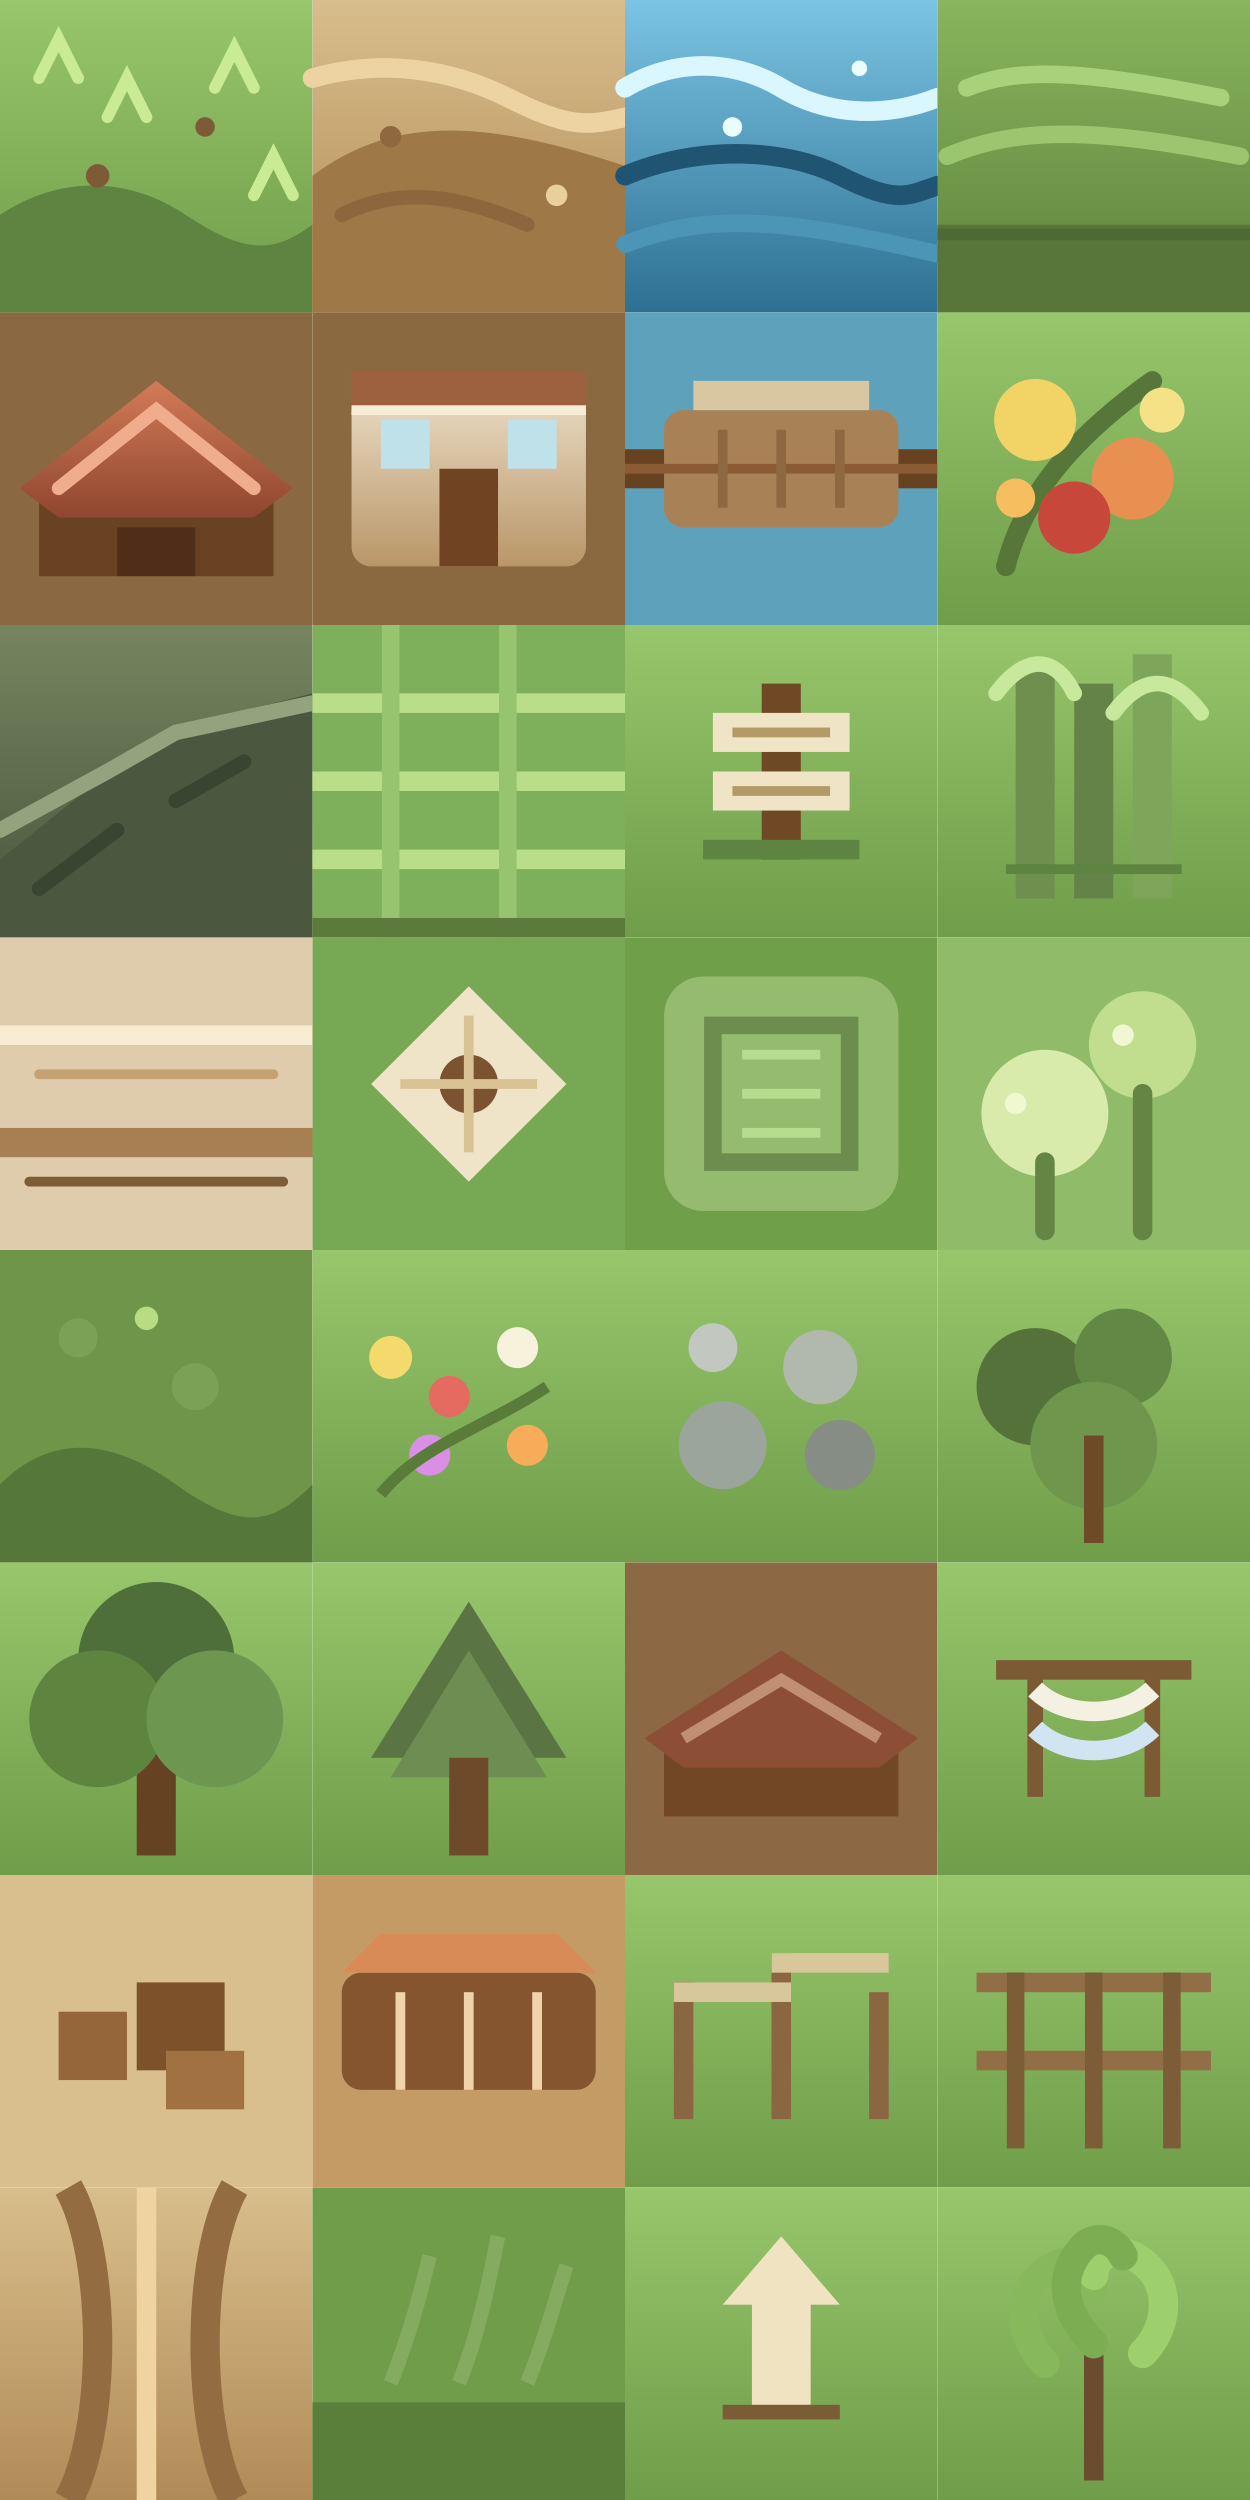
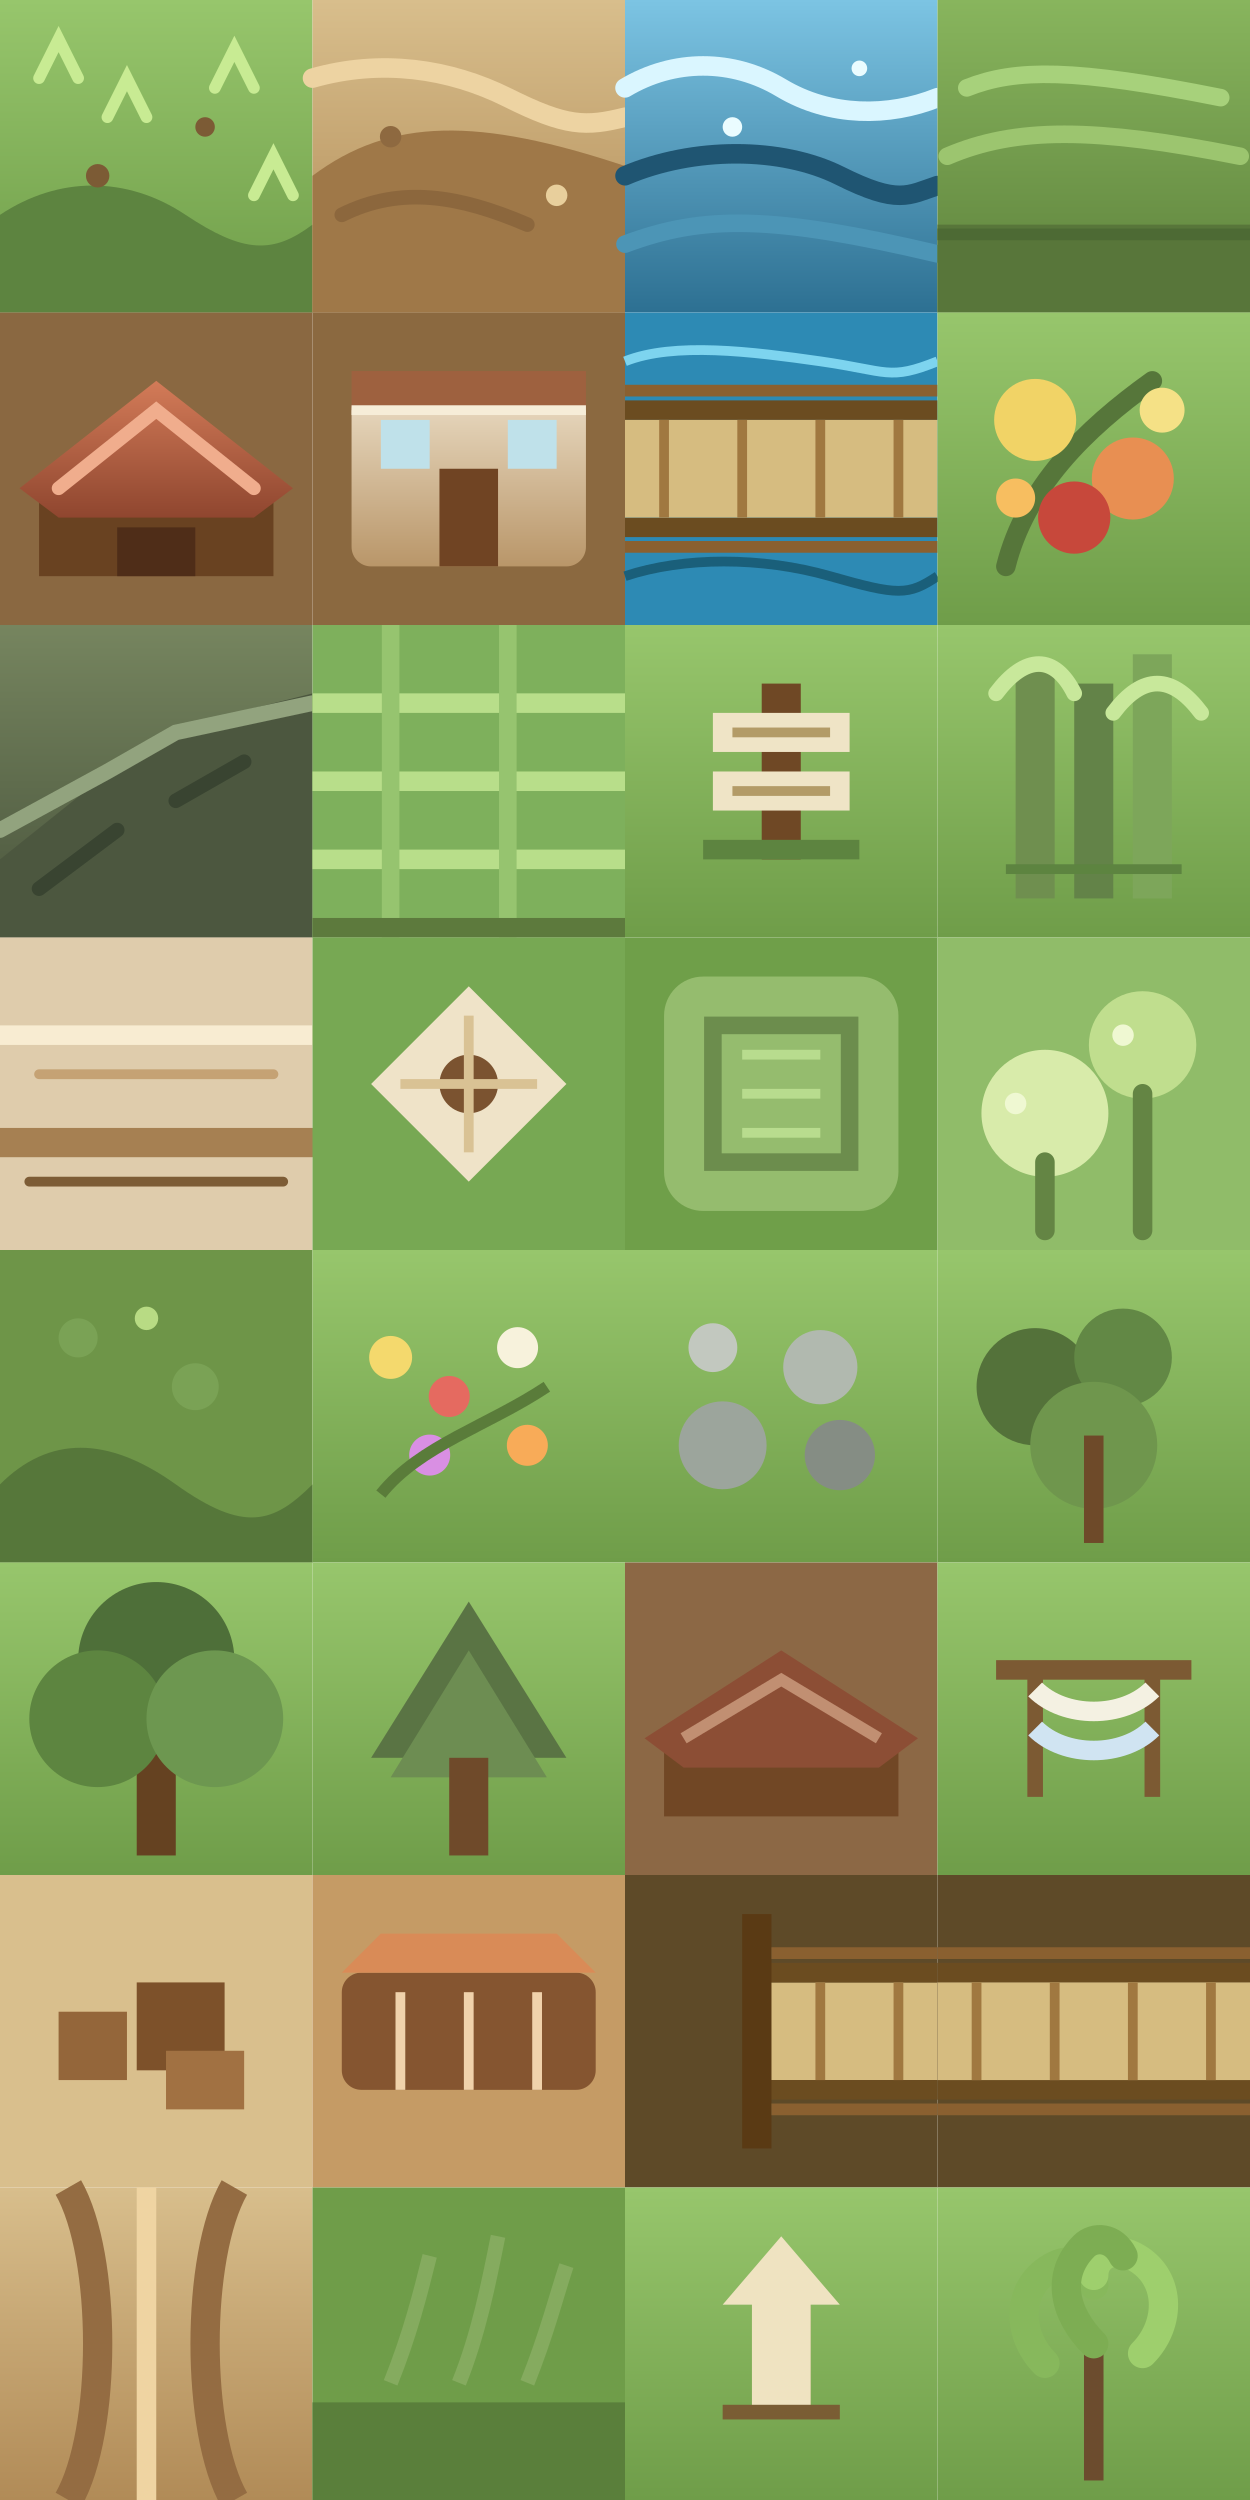
<svg xmlns="http://www.w3.org/2000/svg" width="128" height="256" viewBox="0 0 128 256">
  <defs>
    <linearGradient id="grassBase" x1="0" y1="0" x2="0" y2="1">
      <stop offset="0" stop-color="#97c66c" />
      <stop offset="1" stop-color="#6f9d49" />
    </linearGradient>
    <linearGradient id="pathBase" x1="0" y1="0" x2="0" y2="1">
      <stop offset="0" stop-color="#d8be8c" />
      <stop offset="1" stop-color="#b18b57" />
    </linearGradient>
    <linearGradient id="waterBase" x1="0" y1="0" x2="0" y2="1">
      <stop offset="0" stop-color="#7cc4e3" />
      <stop offset="1" stop-color="#2d7092" />
    </linearGradient>
    <linearGradient id="fieldBase" x1="0" y1="0" x2="0" y2="1">
      <stop offset="0" stop-color="#88b55d" />
      <stop offset="1" stop-color="#5d813c" />
    </linearGradient>
    <linearGradient id="roofBase" x1="0" y1="0" x2="0" y2="1">
      <stop offset="0" stop-color="#d37b58" />
      <stop offset="1" stop-color="#8f462f" />
    </linearGradient>
    <linearGradient id="wallBase" x1="0" y1="0" x2="0" y2="1">
      <stop offset="0" stop-color="#eadcc4" />
      <stop offset="1" stop-color="#b99669" />
    </linearGradient>
    <linearGradient id="cliffBase" x1="0" y1="0" x2="0" y2="1">
      <stop offset="0" stop-color="#76855f" />
      <stop offset="1" stop-color="#49543c" />
    </linearGradient>
  </defs>
  <rect width="128" height="256" fill="#0000" />
  <g transform="translate(0 0)">
    <rect width="32" height="32" fill="url(#grassBase)" />
    <path d="M0 22 C6 18, 13 18, 19 22 S28 26, 32 23 V32 H0Z" fill="#5d8440" />
    <path d="M4 8 L6 4 L8 8 M11 12 L13 8 L15 12 M22 9 L24 5 L26 9 M26 20 L28 16 L30 20" stroke="#c8eb93" stroke-width="1.2" stroke-linecap="round" fill="none" />
    <circle cx="10" cy="18" r="1.2" fill="#7c5b35" />
    <circle cx="21" cy="13" r="1" fill="#7c5b35" />
  </g>
  <g transform="translate(32 0)">
    <rect width="32" height="32" fill="url(#pathBase)" />
    <path d="M0 18 C8 12, 17 12, 32 17 V32 H0Z" fill="#9f7848" />
    <path d="M0 8 C7 6, 14 7, 20 10 S28 13, 32 12" stroke="#edd3a2" stroke-width="2" fill="none" stroke-linecap="round" />
    <path d="M3 22 C9 19, 15 20, 22 23" stroke="#8c673d" stroke-width="1.5" fill="none" stroke-linecap="round" />
    <circle cx="8" cy="14" r="1.1" fill="#8e6940" />
    <circle cx="25" cy="20" r="1.1" fill="#e8cf9c" />
  </g>
  <g transform="translate(64 0)">
    <rect width="32" height="32" fill="url(#waterBase)" />
    <path d="M0 9 C5 6, 11 6, 16 9 S27 12, 32 10" stroke="#daf6ff" stroke-width="2" fill="none" stroke-linecap="round" />
    <path d="M0 18 C7 15, 16 15, 22 18 S29 20, 32 19" stroke="#1f5572" stroke-width="2" fill="none" stroke-linecap="round" />
    <path d="M0 25 C8 22, 15 22, 32 26" stroke="#4c95b6" stroke-width="1.8" fill="none" stroke-linecap="round" />
    <circle cx="11" cy="13" r="1" fill="#eafcff" />
    <circle cx="24" cy="7" r="0.8" fill="#eafcff" />
  </g>
  <g transform="translate(96 0)">
    <rect width="32" height="32" fill="url(#fieldBase)" />
    <rect y="23" width="32" height="9" fill="#58763a" />
    <path d="M3 9 C8 7, 14 7, 29 10" stroke="#a7d17b" stroke-width="1.8" fill="none" stroke-linecap="round" />
    <path d="M1 16 C8 13, 16 13, 31 16" stroke="#9cc56f" stroke-width="1.8" fill="none" stroke-linecap="round" />
    <path d="M0 24 H32" stroke="#4d6a34" stroke-width="1.2" />
  </g>
  <g transform="translate(0 32)">
    <rect width="32" height="32" fill="#8a6841" />
    <rect x="4" y="19" width="24" height="8" fill="#694221" />
    <polygon points="2,18 16,7 30,18 26,21 6,21" fill="url(#roofBase)" />
    <path d="M6 18 L16 10 L26 18" stroke="#f0ad8d" stroke-width="1.4" fill="none" stroke-linecap="round" />
    <rect x="12" y="22" width="8" height="5" fill="#4f2d18" />
  </g>
  <g transform="translate(32 32)">
    <rect width="32" height="32" fill="#8b6940" />
    <rect x="4" y="8" width="24" height="18" rx="2" fill="url(#wallBase)" />
    <rect x="7" y="11" width="5" height="5" fill="#bfe1ea" />
    <rect x="20" y="11" width="5" height="5" fill="#bfe1ea" />
    <rect x="13" y="16" width="6" height="10" fill="#704423" />
    <rect x="4" y="6" width="24" height="4" fill="#9e613f" />
    <path d="M4 10 H28" stroke="#f6edd8" stroke-width="1" />
  </g>
  <g transform="translate(64 32)">
-     <rect width="32" height="32" fill="#5ea1bb" />
-     <rect x="0" y="14" width="32" height="4" fill="#674221" />
-     <rect x="4" y="10" width="24" height="12" rx="2" fill="#a98156" />
-     <rect x="7" y="7" width="18" height="3" fill="#d8c7a1" />
-     <path d="M0 16 H32" stroke="#8a5b34" stroke-width="1" />
-     <path d="M10 12 V20 M16 12 V20 M22 12 V20" stroke="#8e6840" stroke-width="1" />
+     <rect width="32" height="32" fill="#2d8ab4" />
+     <path d="M0 5 C5 3 13 4 20 5 S27 7 32 5" stroke="#7dd4ef" stroke-width="1" fill="none" />
+     <path d="M0 27 C6 25 14 25 21 27 S29 29 32 27" stroke="#1a5f7a" stroke-width="1" fill="none" />
+     <rect x="0" y="9" width="32" height="2" fill="#6b4c20" />
+     <rect x="0" y="21" width="32" height="2" fill="#6b4c20" />
+     <rect x="0" y="11" width="32" height="10" fill="#d6bc80" />
+     <line x1="4" y1="11" x2="4" y2="21" stroke="#a07840" stroke-width="1" />
+     <line x1="12" y1="11" x2="12" y2="21" stroke="#a07840" stroke-width="1" />
+     <line x1="20" y1="11" x2="20" y2="21" stroke="#a07840" stroke-width="1" />
+     <line x1="28" y1="11" x2="28" y2="21" stroke="#a07840" stroke-width="1" />
+     <line x1="0" y1="8" x2="32" y2="8" stroke="#8a6030" stroke-width="1.2" />
+     <line x1="0" y1="24" x2="32" y2="24" stroke="#8a6030" stroke-width="1.2" />
  </g>
  <g transform="translate(96 32)">
    <rect width="32" height="32" fill="url(#grassBase)" />
    <path d="M7 26 C9 18, 15 12, 22 7" stroke="#56763a" stroke-width="2" fill="none" stroke-linecap="round" />
    <circle cx="10" cy="11" r="4.2" fill="#f1d366" />
    <circle cx="20" cy="17" r="4.2" fill="#e88f52" />
    <circle cx="14" cy="21" r="3.7" fill="#c7483b" />
    <circle cx="23" cy="10" r="2.3" fill="#f5e186" />
    <circle cx="8" cy="19" r="2" fill="#f7be60" />
  </g>
  <g transform="translate(0 64)">
    <rect width="32" height="32" fill="url(#cliffBase)" />
    <polygon points="0,24 10,16 20,10 32,7 32,32 0,32" fill="#4c573f" />
    <path d="M0 21 L11 15 L18 11 L32 8" stroke="#92a37e" stroke-width="1.6" fill="none" stroke-linecap="round" />
    <path d="M4 27 L12 21 M18 18 L25 14" stroke="#394431" stroke-width="1.5" stroke-linecap="round" />
  </g>
  <g transform="translate(32 64)">
    <rect width="32" height="32" fill="#7eb05c" />
    <path d="M0 8 H32 M0 16 H32 M0 24 H32" stroke="#b8de8a" stroke-width="2" />
    <path d="M8 0 V32 M20 0 V32" stroke="#96c46f" stroke-width="1.8" />
    <path d="M0 31 H32" stroke="#5d7a3d" stroke-width="2" />
  </g>
  <g transform="translate(64 64)">
    <rect width="32" height="32" fill="url(#grassBase)" />
    <rect x="14" y="6" width="4" height="18" fill="#6f4825" />
    <rect x="9" y="9" width="14" height="4" fill="#efe4c6" />
    <rect x="9" y="15" width="14" height="4" fill="#efe4c6" />
    <rect x="8" y="22" width="16" height="2" fill="#5d8440" />
    <path d="M11 11 H21 M11 17 H21" stroke="#b39b67" stroke-width="1" />
  </g>
  <g transform="translate(96 64)">
    <rect width="32" height="32" fill="url(#grassBase)" />
    <rect x="8" y="4" width="4" height="24" fill="#6f8f4f" />
    <rect x="14" y="6" width="4" height="22" fill="#638348" />
    <rect x="20" y="3" width="4" height="25" fill="#7da65a" />
    <path d="M6 7 C9 3, 12 3, 14 7" stroke="#c8e89b" stroke-width="1.6" fill="none" stroke-linecap="round" />
    <path d="M18 9 C21 5, 24 5, 27 9" stroke="#c8e89b" stroke-width="1.6" fill="none" stroke-linecap="round" />
    <path d="M7 25 H25" stroke="#5d8440" stroke-width="1" />
  </g>
  <g transform="translate(0 96)">
    <rect width="32" height="32" fill="#dfccac" />
    <path d="M0 10 H32" stroke="#f8ecd2" stroke-width="2" stroke-linecap="round" />
    <path d="M0 21 H32" stroke="#a68052" stroke-width="3" stroke-linecap="round" />
    <path d="M4 14 H28" stroke="#c5a274" stroke-width="1" stroke-linecap="round" />
    <path d="M3 25 H29" stroke="#7d5c36" stroke-width="1" stroke-linecap="round" />
  </g>
  <g transform="translate(32 96)">
    <rect width="32" height="32" fill="#77a853" />
    <polygon points="16,5 26,15 16,25 6,15" fill="#efe3c8" />
    <circle cx="16" cy="15" r="3" fill="#7b5330" />
    <path d="M16 8 V22 M9 15 H23" stroke="#d9c294" stroke-width="1" />
  </g>
  <g transform="translate(64 96)">
    <rect width="32" height="32" fill="#6f9f49" />
    <rect x="4" y="4" width="24" height="24" rx="4" fill="#95bc6e" />
    <path d="M9 9 H23 V23 H9Z" fill="none" stroke="#6c8d4d" stroke-width="1.8" />
    <path d="M12 12 H20 M12 16 H20 M12 20 H20" stroke="#b8dc8e" stroke-width="1" />
  </g>
  <g transform="translate(96 96)">
    <rect width="32" height="32" fill="#90bc69" />
    <circle cx="11" cy="18" r="6.5" fill="#d8ebaa" />
    <circle cx="21" cy="11" r="5.5" fill="#c0de8e" />
    <path d="M11 23 V30" stroke="#648544" stroke-width="2" stroke-linecap="round" />
    <path d="M21 16 V30" stroke="#648544" stroke-width="2" stroke-linecap="round" />
    <circle cx="8" cy="17" r="1.1" fill="#eff8d2" />
    <circle cx="19" cy="10" r="1.1" fill="#eff8d2" />
  </g>
  <g transform="translate(0 128)">
    <rect width="32" height="32" fill="#6e9548" />
    <path d="M0 24 C5 19, 11 19, 18 24 S28 28, 32 24 V32 H0Z" fill="#56773a" />
    <circle cx="8" cy="9" r="2" fill="#7aa255" />
    <circle cx="20" cy="14" r="2.4" fill="#7aa255" />
    <circle cx="15" cy="7" r="1.2" fill="#b8db84" />
  </g>
  <g transform="translate(32 128)">
    <rect width="32" height="32" fill="url(#grassBase)" />
    <circle cx="8" cy="11" r="2.2" fill="#f4d96d" />
    <circle cx="14" cy="15" r="2.1" fill="#e56a60" />
    <circle cx="21" cy="10" r="2.1" fill="#f7f2dc" />
    <circle cx="12" cy="21" r="2.1" fill="#d98fe3" />
    <circle cx="22" cy="20" r="2.1" fill="#f8ab58" />
    <path d="M7 25 C11 20, 18 18, 24 14" stroke="#5a7c3a" stroke-width="1.2" fill="none" />
  </g>
  <g transform="translate(64 128)">
    <rect width="32" height="32" fill="url(#grassBase)" />
    <circle cx="10" cy="20" r="4.5" fill="#9ca59c" />
    <circle cx="20" cy="12" r="3.8" fill="#b1b9af" />
    <circle cx="22" cy="21" r="3.6" fill="#858d84" />
    <circle cx="9" cy="10" r="2.5" fill="#c2c8bf" />
  </g>
  <g transform="translate(96 128)">
    <rect width="32" height="32" fill="url(#grassBase)" />
    <circle cx="10" cy="14" r="6" fill="#54723a" />
    <circle cx="19" cy="11" r="5" fill="#628845" />
    <circle cx="16" cy="20" r="6.5" fill="#6f964d" />
    <path d="M16 19 V30" stroke="#6e4a29" stroke-width="2" />
  </g>
  <g transform="translate(0 160)">
    <rect width="32" height="32" fill="url(#grassBase)" />
    <rect x="14" y="12" width="4" height="18" fill="#654221" />
    <circle cx="16" cy="10" r="8" fill="#4e6f39" />
    <circle cx="10" cy="16" r="7" fill="#5d8540" />
    <circle cx="22" cy="16" r="7" fill="#6d9750" />
  </g>
  <g transform="translate(32 160)">
    <rect width="32" height="32" fill="url(#grassBase)" />
    <polygon points="16,4 26,20 6,20" fill="#5a7444" />
    <polygon points="16,9 24,22 8,22" fill="#6d8d52" />
    <rect x="14" y="20" width="4" height="10" fill="#6f4a2a" />
  </g>
  <g transform="translate(64 160)">
    <rect width="32" height="32" fill="#8c6845" />
    <rect x="4" y="18" width="24" height="8" fill="#714725" />
    <polygon points="2,18 16,9 30,18 26,21 6,21" fill="#8c4e35" />
    <path d="M6 18 L16 12 L26 18" stroke="#c18f72" stroke-width="1.2" fill="none" />
  </g>
  <g transform="translate(96 160)">
    <rect width="32" height="32" fill="url(#grassBase)" />
    <line x1="6" y1="11" x2="26" y2="11" stroke="#7c5a33" stroke-width="2" />
    <line x1="10" y1="11" x2="10" y2="24" stroke="#7c5a33" stroke-width="1.6" />
    <line x1="22" y1="11" x2="22" y2="24" stroke="#7c5a33" stroke-width="1.6" />
    <path d="M10 13 C13 16, 19 16, 22 13" stroke="#f4f1e2" stroke-width="2" fill="none" />
    <path d="M10 17 C13 20, 19 20, 22 17" stroke="#d0e4f2" stroke-width="2" fill="none" />
  </g>
  <g transform="translate(0 192)">
    <rect width="32" height="32" fill="#d9bf8d" />
    <rect x="6" y="14" width="7" height="7" fill="#94663a" />
    <rect x="14" y="11" width="9" height="9" fill="#7d512a" />
    <rect x="17" y="18" width="8" height="6" fill="#a17142" />
  </g>
  <g transform="translate(32 192)">
    <rect width="32" height="32" fill="#c59b65" />
    <rect x="3" y="10" width="26" height="12" rx="2" fill="#855530" />
    <path d="M3 10 H29 L25 6 H7Z" fill="#d98b57" />
    <path d="M9 12 V22 M16 12 V22 M23 12 V22" stroke="#f0d2ab" stroke-width="1" />
  </g>
  <g transform="translate(64 192)">
-     <rect width="32" height="32" fill="url(#grassBase)" />
-     <path d="M6 25 V11 M16 25 V8 M26 25 V12" stroke="#8a6740" stroke-width="2" />
-     <path d="M5 12 H17" stroke="#d9c79c" stroke-width="2" />
-     <path d="M15 9 H27" stroke="#d9c79c" stroke-width="2" />
+     <rect width="32" height="32" fill="#5e4a28" />
+     <rect x="14" y="11" width="18" height="10" fill="#d6bc80" />
+     <rect x="14" y="9" width="18" height="2" fill="#6b4c20" />
+     <rect x="14" y="21" width="18" height="2" fill="#6b4c20" />
+     <line x1="20" y1="11" x2="20" y2="21" stroke="#a07840" stroke-width="1" />
+     <line x1="28" y1="11" x2="28" y2="21" stroke="#a07840" stroke-width="1" />
+     <rect x="12" y="4" width="3" height="24" fill="#5a3a14" />
+     <line x1="15" y1="8" x2="32" y2="8" stroke="#8a6030" stroke-width="1.2" />
+     <line x1="15" y1="24" x2="32" y2="24" stroke="#8a6030" stroke-width="1.2" />
  </g>
  <g transform="translate(96 192)">
-     <rect width="32" height="32" fill="url(#grassBase)" />
-     <path d="M4 11 H28 M4 19 H28" stroke="#916e45" stroke-width="2" />
-     <path d="M8 10 V28 M16 10 V28 M24 10 V28" stroke="#7d5d38" stroke-width="1.8" />
+     <rect width="32" height="32" fill="#5e4a28" />
+     <rect x="0" y="9" width="32" height="2" fill="#6b4c20" />
+     <rect x="0" y="21" width="32" height="2" fill="#6b4c20" />
+     <rect x="0" y="11" width="32" height="10" fill="#d6bc80" />
+     <line x1="4" y1="11" x2="4" y2="21" stroke="#a07840" stroke-width="1" />
+     <line x1="12" y1="11" x2="12" y2="21" stroke="#a07840" stroke-width="1" />
+     <line x1="20" y1="11" x2="20" y2="21" stroke="#a07840" stroke-width="1" />
+     <line x1="28" y1="11" x2="28" y2="21" stroke="#a07840" stroke-width="1" />
+     <line x1="0" y1="8" x2="32" y2="8" stroke="#8a6030" stroke-width="1.2" />
+     <line x1="0" y1="24" x2="32" y2="24" stroke="#8a6030" stroke-width="1.2" />
  </g>
  <g transform="translate(0 224)">
    <rect width="32" height="32" fill="url(#pathBase)" />
    <path d="M7 0 C11 7, 11 25, 7 32" stroke="#946c42" stroke-width="3" fill="none" />
    <path d="M24 0 C20 7, 20 25, 24 32" stroke="#946c42" stroke-width="3" fill="none" />
    <path d="M15 0 V32" stroke="#efd4a2" stroke-width="2" />
  </g>
  <g transform="translate(32 224)">
    <rect width="32" height="32" fill="#6f9d49" />
    <rect y="22" width="32" height="10" fill="#5a7f3b" />
    <path d="M8 20 C10 15, 11 11, 12 7" stroke="#85ab5f" stroke-width="1.5" />
    <path d="M15 20 C17 15, 18 10, 19 5" stroke="#85ab5f" stroke-width="1.5" />
    <path d="M22 20 C24 15, 25 11, 26 8" stroke="#85ab5f" stroke-width="1.5" />
  </g>
  <g transform="translate(64 224)">
    <rect width="32" height="32" fill="url(#grassBase)" />
    <rect x="13" y="10" width="6" height="13" fill="#cbb388" />
    <polygon points="10,12 16,5 22,12 19,12 19,23 13,23 13,12" fill="#efe3c1" />
    <path d="M10 23 H22" stroke="#7a5d34" stroke-width="1.5" />
  </g>
  <g transform="translate(96 224)">
    <rect width="32" height="32" fill="url(#grassBase)" />
    <path d="M16 30 V17" stroke="#6c4c2e" stroke-width="2" />
    <path d="M11 18 C8 15, 8 10, 12 8 C14 7, 16 8, 16 10" stroke="#87b85c" stroke-width="3" fill="none" stroke-linecap="round" />
    <path d="M21 17 C24 14, 24 9, 20 7 C18 6, 16 7, 16 9" stroke="#9ecf6d" stroke-width="3" fill="none" stroke-linecap="round" />
    <path d="M16 16 C13 13, 12 9, 15 6 C16 5, 18 5, 19 7" stroke="#7dad53" stroke-width="3" fill="none" stroke-linecap="round" />
  </g>
</svg>
